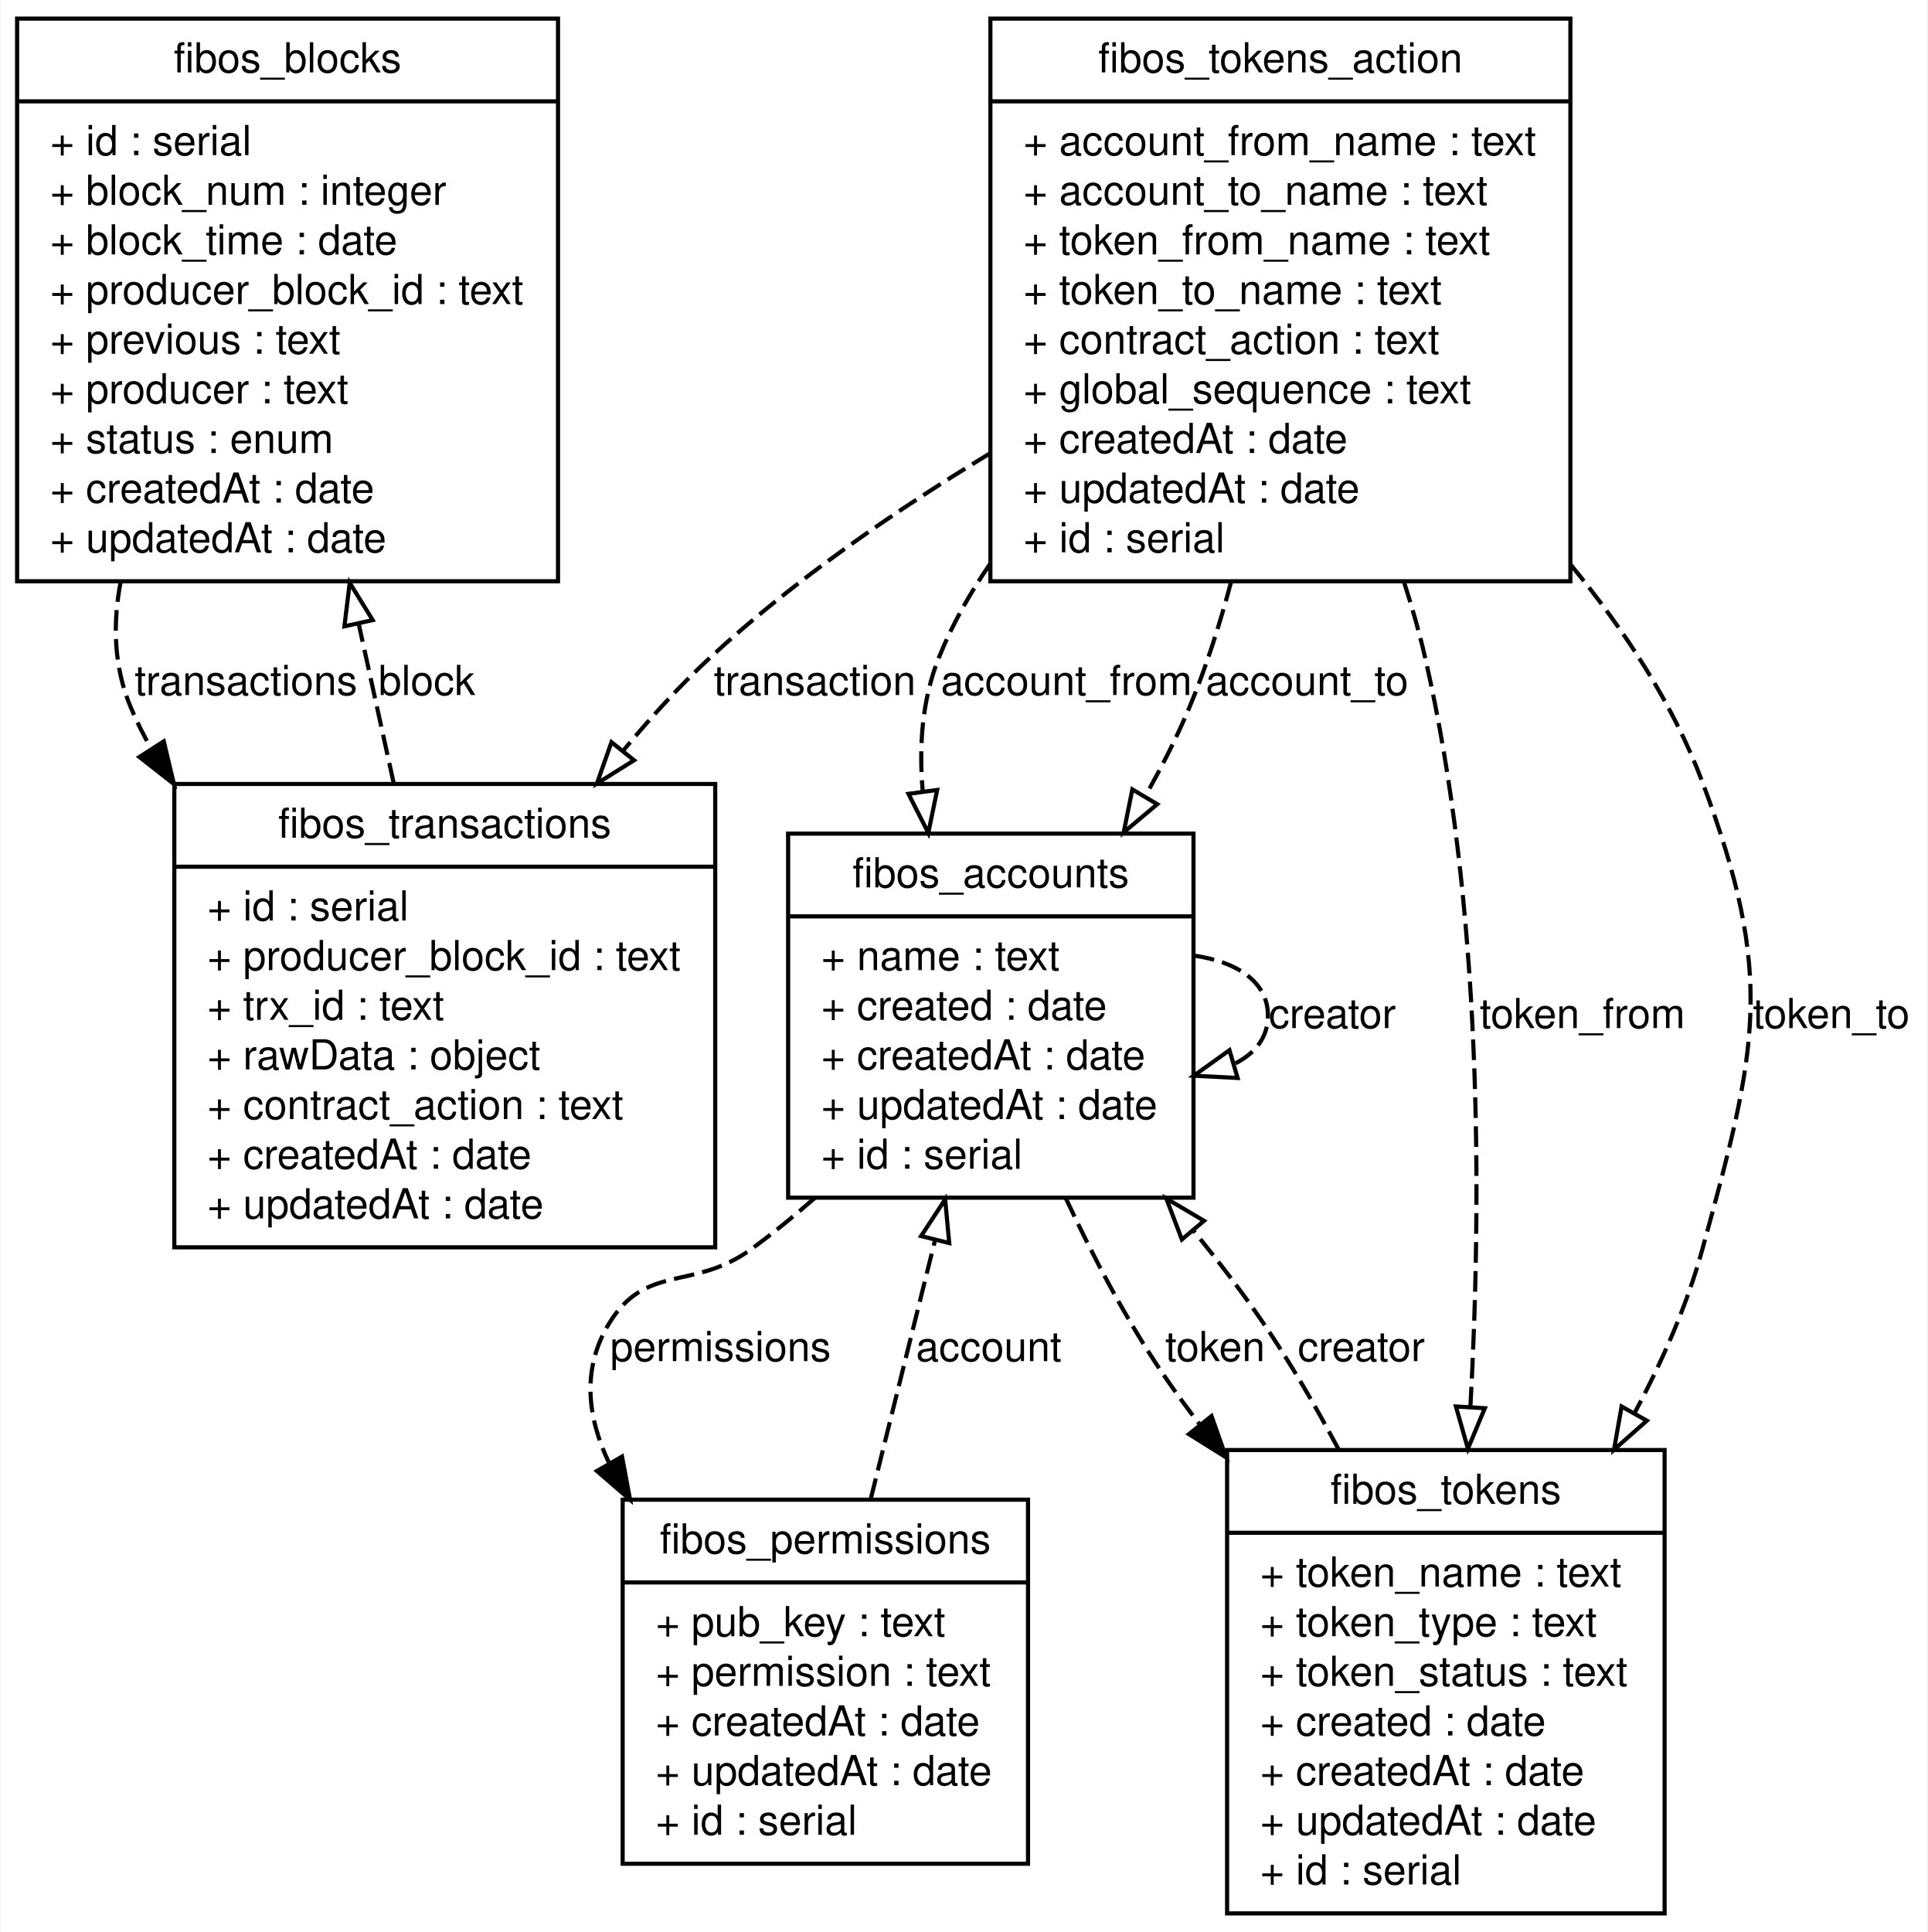
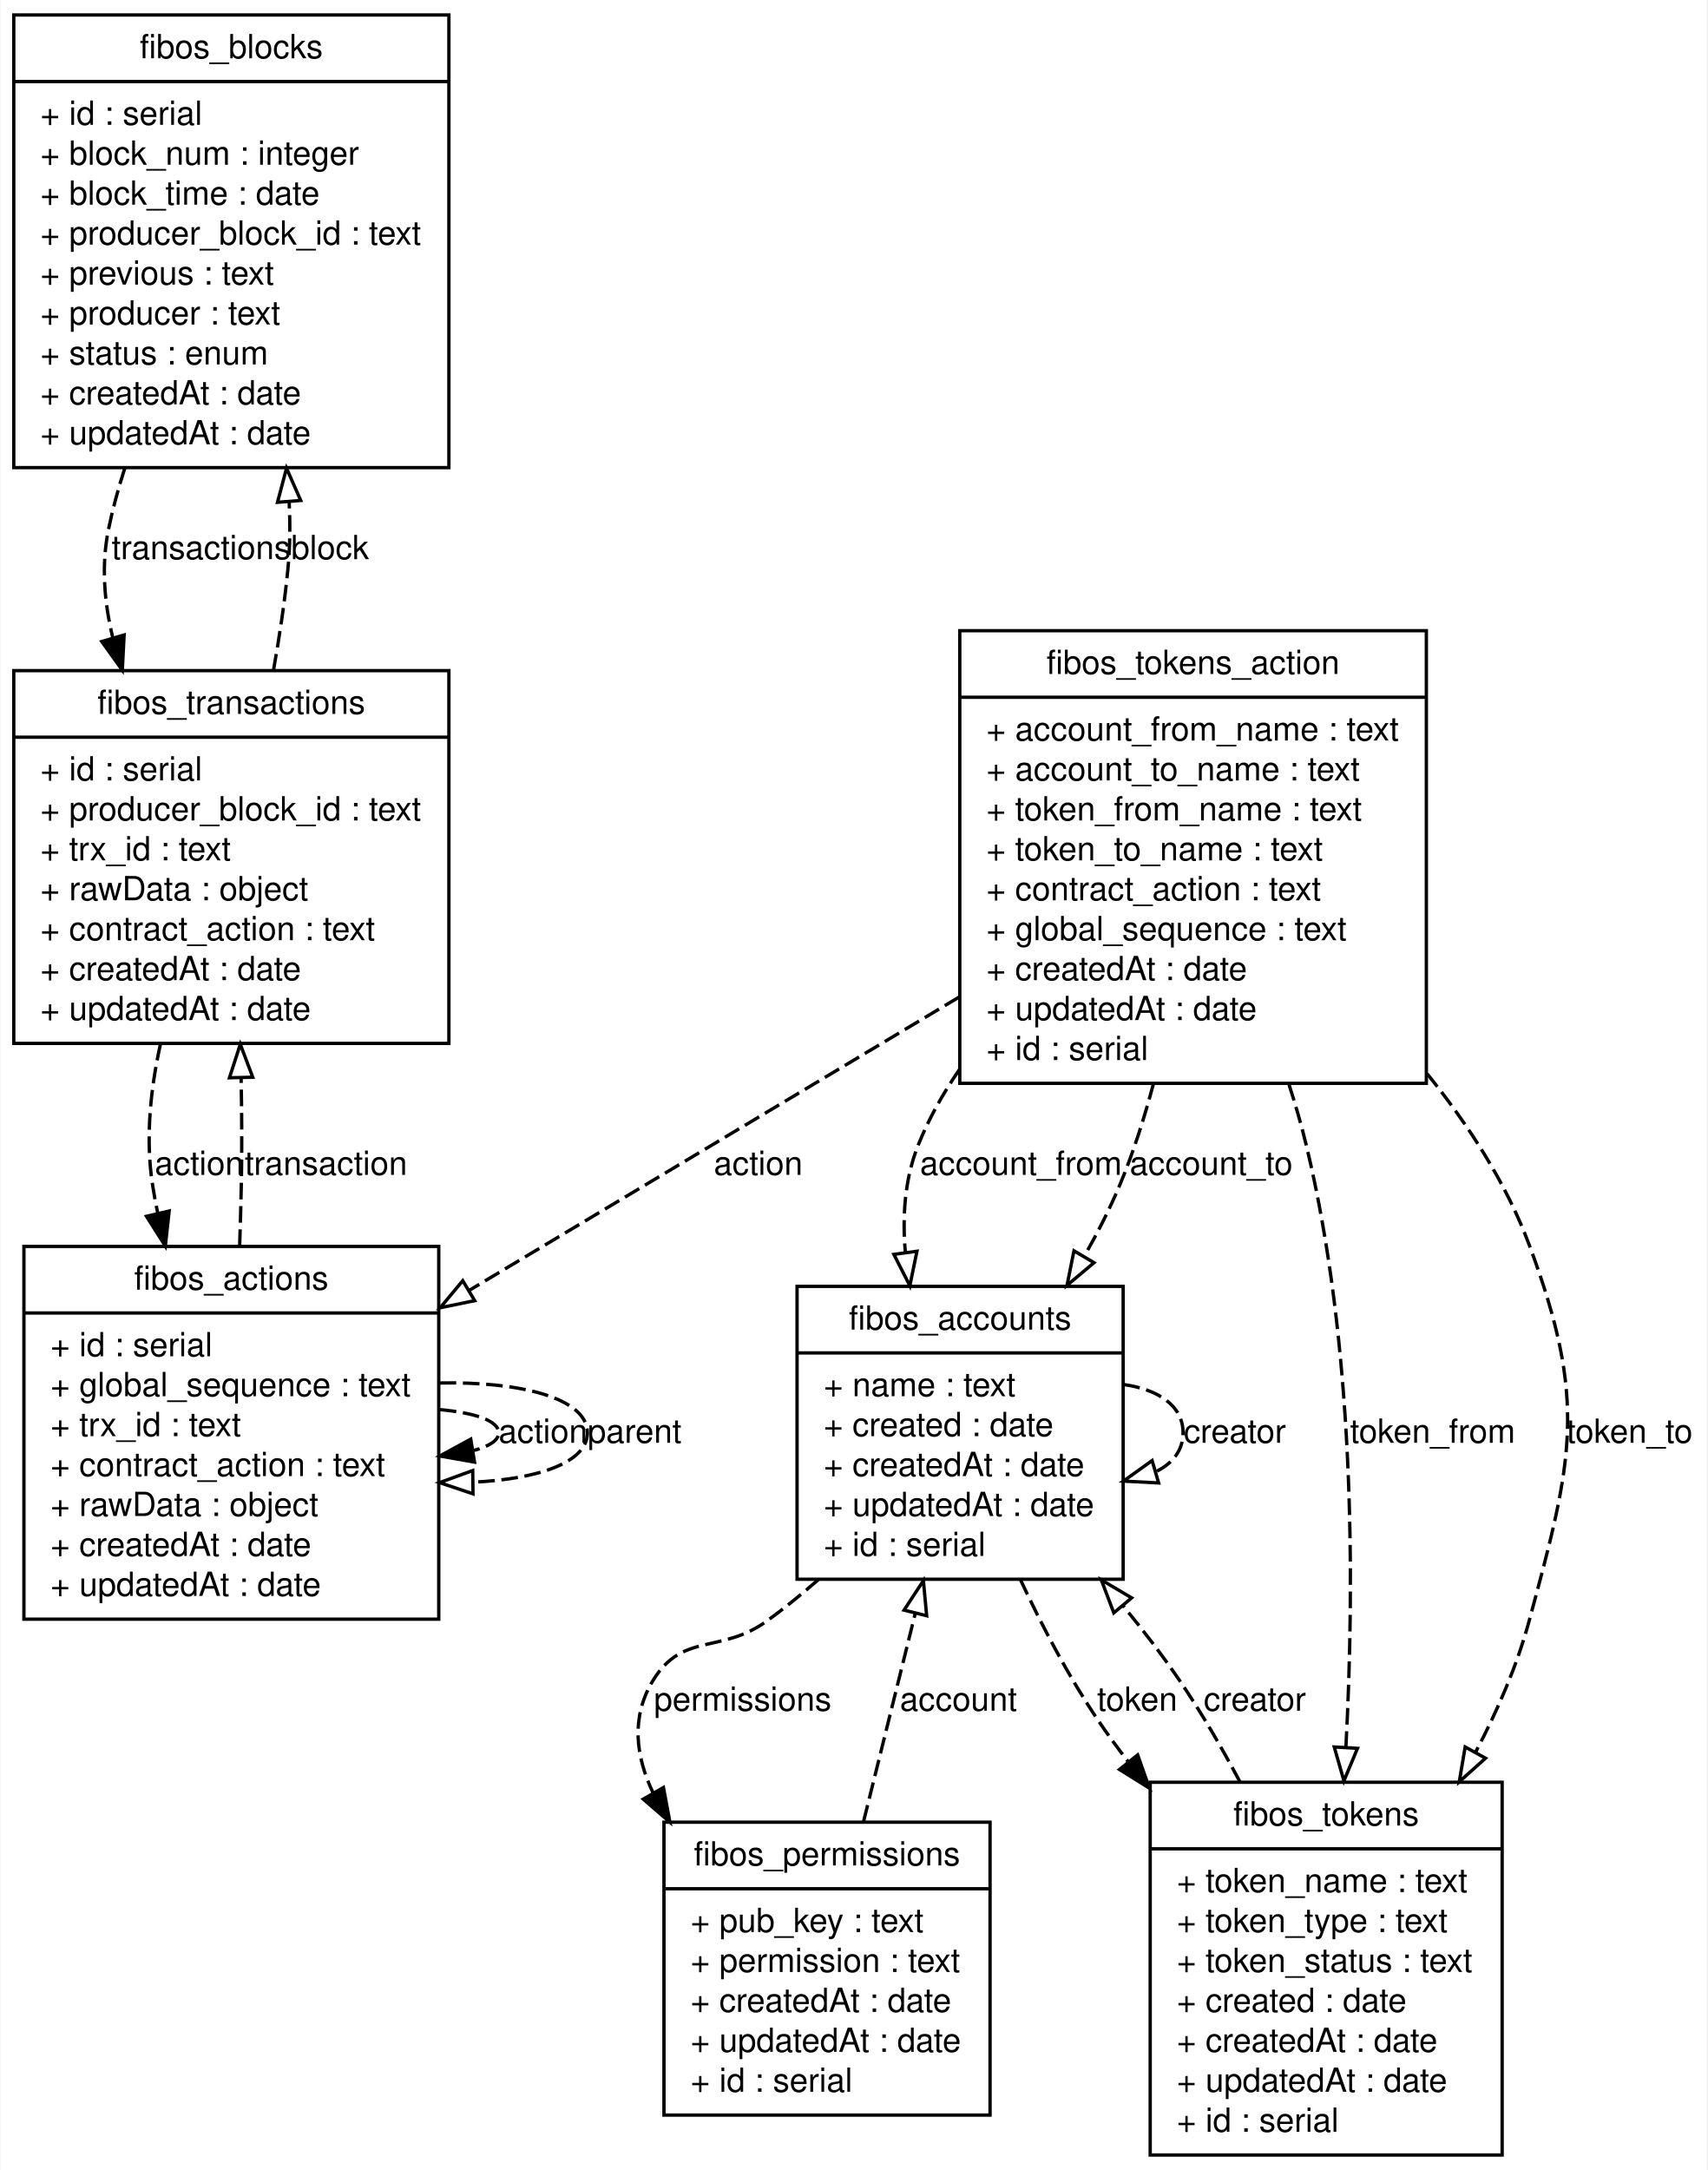
- <svg xmlns="http://www.w3.org/2000/svg" xmlns:xlink="http://www.w3.org/1999/xlink" width="466pt" height="467pt" viewBox="0.00 0.00 465.73 467.00">
-   <g id="graph0" class="graph" transform="scale(1 1) rotate(0) translate(4 463)">
-     <polygon fill="#ffffff" stroke="transparent" points="-4,4 -4,-463 461.732,-463 461.732,4 -4,4" />
+ <svg xmlns="http://www.w3.org/2000/svg" xmlns:xlink="http://www.w3.org/1999/xlink" width="513pt" height="652pt" viewBox="0.00 0.00 512.73 652.00">
+   <g id="graph0" class="graph" transform="scale(1 1) rotate(0) translate(4 648)">
+     <polygon fill="#ffffff" stroke="transparent" points="-4,4 -4,-648 508.732,-648 508.732,4 -4,4" />
    <g id="node1" class="node">
      <g id="a_node1">
        <a xlink:title="fibos_blocks">
-           <polygon fill="#ffffff" stroke="#000000" points="0,-322.5 0,-458.5 130.758,-458.5 130.758,-322.5 0,-322.5" />
-           <text text-anchor="middle" x="65.379" y="-445.5" font-family="Helvetica,sans-Serif" font-size="10.00" fill="#000000">fibos_blocks</text>
-           <polyline fill="none" stroke="#000000" points="0,-438.5 130.758,-438.5 " />
-           <text text-anchor="start" x="8" y="-425.5" font-family="Helvetica,sans-Serif" font-size="10.00" fill="#000000">+ id : serial</text>
-           <text text-anchor="start" x="8" y="-413.5" font-family="Helvetica,sans-Serif" font-size="10.00" fill="#000000">+ block_num : integer</text>
-           <text text-anchor="start" x="8" y="-401.5" font-family="Helvetica,sans-Serif" font-size="10.00" fill="#000000">+ block_time : date</text>
-           <text text-anchor="start" x="8" y="-389.5" font-family="Helvetica,sans-Serif" font-size="10.00" fill="#000000">+ producer_block_id : text</text>
-           <text text-anchor="start" x="8" y="-377.5" font-family="Helvetica,sans-Serif" font-size="10.00" fill="#000000">+ previous : text</text>
-           <text text-anchor="start" x="8" y="-365.5" font-family="Helvetica,sans-Serif" font-size="10.00" fill="#000000">+ producer : text</text>
-           <text text-anchor="start" x="8" y="-353.5" font-family="Helvetica,sans-Serif" font-size="10.00" fill="#000000">+ status : enum</text>
-           <text text-anchor="start" x="8" y="-341.5" font-family="Helvetica,sans-Serif" font-size="10.00" fill="#000000">+ createdAt : date</text>
-           <text text-anchor="start" x="8" y="-329.5" font-family="Helvetica,sans-Serif" font-size="10.00" fill="#000000">+ updatedAt : date</text>
+           <polygon fill="#ffffff" stroke="#000000" points="0,-507.5 0,-643.5 130.758,-643.5 130.758,-507.5 0,-507.5" />
+           <text text-anchor="middle" x="65.379" y="-630.5" font-family="Helvetica,sans-Serif" font-size="10.00" fill="#000000">fibos_blocks</text>
+           <polyline fill="none" stroke="#000000" points="0,-623.5 130.758,-623.5 " />
+           <text text-anchor="start" x="8" y="-610.5" font-family="Helvetica,sans-Serif" font-size="10.00" fill="#000000">+ id : serial</text>
+           <text text-anchor="start" x="8" y="-598.5" font-family="Helvetica,sans-Serif" font-size="10.00" fill="#000000">+ block_num : integer</text>
+           <text text-anchor="start" x="8" y="-586.5" font-family="Helvetica,sans-Serif" font-size="10.00" fill="#000000">+ block_time : date</text>
+           <text text-anchor="start" x="8" y="-574.5" font-family="Helvetica,sans-Serif" font-size="10.00" fill="#000000">+ producer_block_id : text</text>
+           <text text-anchor="start" x="8" y="-562.5" font-family="Helvetica,sans-Serif" font-size="10.00" fill="#000000">+ previous : text</text>
+           <text text-anchor="start" x="8" y="-550.5" font-family="Helvetica,sans-Serif" font-size="10.00" fill="#000000">+ producer : text</text>
+           <text text-anchor="start" x="8" y="-538.5" font-family="Helvetica,sans-Serif" font-size="10.00" fill="#000000">+ status : enum</text>
+           <text text-anchor="start" x="8" y="-526.5" font-family="Helvetica,sans-Serif" font-size="10.00" fill="#000000">+ createdAt : date</text>
+           <text text-anchor="start" x="8" y="-514.5" font-family="Helvetica,sans-Serif" font-size="10.00" fill="#000000">+ updatedAt : date</text>
        </a>
      </g>
    </g>
    <g id="node2" class="node">
      <g id="a_node2">
        <a xlink:title="fibos_transactions">
-           <polygon fill="#ffffff" stroke="#000000" points="38,-161.5 38,-273.5 168.758,-273.5 168.758,-161.5 38,-161.5" />
-           <text text-anchor="middle" x="103.379" y="-260.5" font-family="Helvetica,sans-Serif" font-size="10.00" fill="#000000">fibos_transactions</text>
-           <polyline fill="none" stroke="#000000" points="38,-253.5 168.758,-253.5 " />
-           <text text-anchor="start" x="46" y="-240.5" font-family="Helvetica,sans-Serif" font-size="10.00" fill="#000000">+ id : serial</text>
-           <text text-anchor="start" x="46" y="-228.5" font-family="Helvetica,sans-Serif" font-size="10.00" fill="#000000">+ producer_block_id : text</text>
-           <text text-anchor="start" x="46" y="-216.5" font-family="Helvetica,sans-Serif" font-size="10.00" fill="#000000">+ trx_id : text</text>
-           <text text-anchor="start" x="46" y="-204.5" font-family="Helvetica,sans-Serif" font-size="10.00" fill="#000000">+ rawData : object</text>
-           <text text-anchor="start" x="46" y="-192.5" font-family="Helvetica,sans-Serif" font-size="10.00" fill="#000000">+ contract_action : text</text>
-           <text text-anchor="start" x="46" y="-180.5" font-family="Helvetica,sans-Serif" font-size="10.00" fill="#000000">+ createdAt : date</text>
-           <text text-anchor="start" x="46" y="-168.5" font-family="Helvetica,sans-Serif" font-size="10.00" fill="#000000">+ updatedAt : date</text>
+           <polygon fill="#ffffff" stroke="#000000" points="0,-334.5 0,-446.5 130.758,-446.5 130.758,-334.5 0,-334.5" />
+           <text text-anchor="middle" x="65.379" y="-433.5" font-family="Helvetica,sans-Serif" font-size="10.00" fill="#000000">fibos_transactions</text>
+           <polyline fill="none" stroke="#000000" points="0,-426.5 130.758,-426.5 " />
+           <text text-anchor="start" x="8" y="-413.5" font-family="Helvetica,sans-Serif" font-size="10.00" fill="#000000">+ id : serial</text>
+           <text text-anchor="start" x="8" y="-401.5" font-family="Helvetica,sans-Serif" font-size="10.00" fill="#000000">+ producer_block_id : text</text>
+           <text text-anchor="start" x="8" y="-389.5" font-family="Helvetica,sans-Serif" font-size="10.00" fill="#000000">+ trx_id : text</text>
+           <text text-anchor="start" x="8" y="-377.5" font-family="Helvetica,sans-Serif" font-size="10.00" fill="#000000">+ rawData : object</text>
+           <text text-anchor="start" x="8" y="-365.5" font-family="Helvetica,sans-Serif" font-size="10.00" fill="#000000">+ contract_action : text</text>
+           <text text-anchor="start" x="8" y="-353.5" font-family="Helvetica,sans-Serif" font-size="10.00" fill="#000000">+ createdAt : date</text>
+           <text text-anchor="start" x="8" y="-341.5" font-family="Helvetica,sans-Serif" font-size="10.00" fill="#000000">+ updatedAt : date</text>
        </a>
      </g>
    </g>
    <g id="edge1" class="edge">
-       <path fill="none" stroke="#000000" stroke-dasharray="5,2" d="M25.052,-322.463C23.062,-312.214 23.365,-301.799 27.478,-292 28.921,-288.563 30.607,-285.205 32.491,-281.934" />
-       <polygon fill="#000000" stroke="#000000" points="35.455,-283.796 37.906,-273.488 29.562,-280.018 35.455,-283.796" />
-       <text text-anchor="middle" x="55.33" y="-295" font-family="Helvetica,sans-Serif" font-size="10.00" fill="#000000">transactions</text>
+       <path fill="none" stroke="#000000" stroke-dasharray="5,2" d="M33.379,-507.376C31.407,-501.258 29.72,-495.079 28.478,-489 26.28,-478.247 27.148,-467.114 29.764,-456.372" />
+       <polygon fill="#000000" stroke="#000000" points="33.163,-457.22 32.619,-446.639 26.446,-455.249 33.163,-457.22" />
+       <text text-anchor="middle" x="56.33" y="-480" font-family="Helvetica,sans-Serif" font-size="10.00" fill="#000000">transactions</text>
    </g>
    <g id="edge2" class="edge">
-       <path fill="none" stroke="#000000" stroke-dasharray="5,2" d="M91.037,-273.691C88.332,-286.003 85.421,-299.254 82.566,-312.253" />
-       <polygon fill="none" stroke="#000000" points="79.125,-311.608 80.398,-322.126 85.962,-313.11 79.125,-311.608" />
-       <text text-anchor="middle" x="99.047" y="-295" font-family="Helvetica,sans-Serif" font-size="10.00" fill="#000000">block</text>
+       <path fill="none" stroke="#000000" stroke-dasharray="5,2" d="M78.038,-446.568C79.845,-456.649 81.415,-467.099 82.379,-477 83.023,-483.615 83.094,-490.454 82.748,-497.304" />
+       <polygon fill="none" stroke="#000000" points="79.255,-497.079 81.963,-507.322 86.234,-497.626 79.255,-497.079" />
+       <text text-anchor="middle" x="95.047" y="-480" font-family="Helvetica,sans-Serif" font-size="10.00" fill="#000000">block</text>
    </g>
    <g id="node3" class="node">
      <g id="a_node3">
-         <a xlink:title="fibos_accounts">
-           <polygon fill="#ffffff" stroke="#000000" points="186.383,-173.5 186.383,-261.5 284.375,-261.5 284.375,-173.5 186.383,-173.5" />
-           <text text-anchor="middle" x="235.379" y="-248.5" font-family="Helvetica,sans-Serif" font-size="10.00" fill="#000000">fibos_accounts</text>
-           <polyline fill="none" stroke="#000000" points="186.383,-241.5 284.375,-241.5 " />
-           <text text-anchor="start" x="194.383" y="-228.5" font-family="Helvetica,sans-Serif" font-size="10.00" fill="#000000">+ name : text</text>
-           <text text-anchor="start" x="194.383" y="-216.5" font-family="Helvetica,sans-Serif" font-size="10.00" fill="#000000">+ created : date</text>
-           <text text-anchor="start" x="194.383" y="-204.5" font-family="Helvetica,sans-Serif" font-size="10.00" fill="#000000">+ createdAt : date</text>
-           <text text-anchor="start" x="194.383" y="-192.5" font-family="Helvetica,sans-Serif" font-size="10.00" fill="#000000">+ updatedAt : date</text>
-           <text text-anchor="start" x="194.383" y="-180.5" font-family="Helvetica,sans-Serif" font-size="10.00" fill="#000000">+ id : serial</text>
+         <a xlink:title="fibos_actions">
+           <polygon fill="#ffffff" stroke="#000000" points="3.05,-161.5 3.05,-273.5 127.709,-273.5 127.709,-161.5 3.05,-161.5" />
+           <text text-anchor="middle" x="65.379" y="-260.5" font-family="Helvetica,sans-Serif" font-size="10.00" fill="#000000">fibos_actions</text>
+           <polyline fill="none" stroke="#000000" points="3.05,-253.5 127.709,-253.5 " />
+           <text text-anchor="start" x="11.05" y="-240.5" font-family="Helvetica,sans-Serif" font-size="10.00" fill="#000000">+ id : serial</text>
+           <text text-anchor="start" x="11.05" y="-228.5" font-family="Helvetica,sans-Serif" font-size="10.00" fill="#000000">+ global_sequence : text</text>
+           <text text-anchor="start" x="11.05" y="-216.5" font-family="Helvetica,sans-Serif" font-size="10.00" fill="#000000">+ trx_id : text</text>
+           <text text-anchor="start" x="11.05" y="-204.5" font-family="Helvetica,sans-Serif" font-size="10.00" fill="#000000">+ contract_action : text</text>
+           <text text-anchor="start" x="11.05" y="-192.5" font-family="Helvetica,sans-Serif" font-size="10.00" fill="#000000">+ rawData : object</text>
+           <text text-anchor="start" x="11.05" y="-180.5" font-family="Helvetica,sans-Serif" font-size="10.00" fill="#000000">+ createdAt : date</text>
+           <text text-anchor="start" x="11.05" y="-168.5" font-family="Helvetica,sans-Serif" font-size="10.00" fill="#000000">+ updatedAt : date</text>
        </a>
      </g>
    </g>
    <g id="edge3" class="edge">
-       <path fill="none" stroke="#000000" stroke-dasharray="5,2" d="M284.457,-232.016C294.861,-230.542 302.375,-225.703 302.375,-217.5 302.375,-212.245 299.291,-208.371 294.339,-205.877" />
-       <polygon fill="none" stroke="#000000" points="295.037,-202.435 284.457,-202.984 293.071,-209.153 295.037,-202.435" />
-       <text text-anchor="middle" x="317.932" y="-214.5" font-family="Helvetica,sans-Serif" font-size="10.00" fill="#000000">creator</text>
+       <path fill="none" stroke="#000000" stroke-dasharray="5,2" d="M44.08,-334.302C41.033,-320.552 39.561,-305.817 41.704,-292 42.143,-289.171 42.67,-286.303 43.268,-283.42" />
+       <polygon fill="#000000" stroke="#000000" points="46.694,-284.137 45.549,-273.604 39.876,-282.552 46.694,-284.137" />
+       <text text-anchor="middle" x="55.717" y="-295" font-family="Helvetica,sans-Serif" font-size="10.00" fill="#000000">action</text>
+     </g>
+     <g id="edge6" class="edge">
+       <path fill="none" stroke="#000000" stroke-dasharray="5,2" d="M67.881,-273.63C68.086,-279.827 68.259,-286.047 68.379,-292 68.588,-302.37 68.529,-313.353 68.319,-324.076" />
+       <polygon fill="none" stroke="#000000" points="64.816,-324.168 68.074,-334.249 71.814,-324.336 64.816,-324.168" />
+       <text text-anchor="middle" x="93.829" y="-295" font-family="Helvetica,sans-Serif" font-size="10.00" fill="#000000">transaction</text>
+     </g>
+     <g id="edge4" class="edge">
+       <path fill="none" stroke="#000000" stroke-dasharray="5,2" d="M128.024,-224.471C138.488,-223.495 145.708,-221.172 145.708,-217.5 145.708,-215.205 142.888,-213.437 138.218,-212.195" />
+       <polygon fill="#000000" stroke="#000000" points="138.458,-208.688 128.024,-210.529 137.329,-215.596 138.458,-208.688" />
+       <text text-anchor="middle" x="159.046" y="-214.5" font-family="Helvetica,sans-Serif" font-size="10.00" fill="#000000">action</text>
+     </g>
+     <g id="edge5" class="edge">
+       <path fill="none" stroke="#000000" stroke-dasharray="5,2" d="M127.961,-232.467C152.046,-232.958 172.383,-227.969 172.383,-217.5 172.383,-208.544 157.5,-203.599 138.119,-202.664" />
+       <polygon fill="none" stroke="#000000" points="138.005,-199.162 127.961,-202.533 137.915,-206.161 138.005,-199.162" />
+       <text text-anchor="middle" x="186.555" y="-214.5" font-family="Helvetica,sans-Serif" font-size="10.00" fill="#000000">parent</text>
    </g>
    <g id="node4" class="node">
      <g id="a_node4">
-         <a xlink:title="fibos_permissions">
-           <polygon fill="#ffffff" stroke="#000000" points="146.383,-12.5 146.383,-100.5 244.375,-100.5 244.375,-12.5 146.383,-12.5" />
-           <text text-anchor="middle" x="195.379" y="-87.5" font-family="Helvetica,sans-Serif" font-size="10.00" fill="#000000">fibos_permissions</text>
-           <polyline fill="none" stroke="#000000" points="146.383,-80.5 244.375,-80.5 " />
-           <text text-anchor="start" x="154.383" y="-67.5" font-family="Helvetica,sans-Serif" font-size="10.00" fill="#000000">+ pub_key : text</text>
-           <text text-anchor="start" x="154.383" y="-55.5" font-family="Helvetica,sans-Serif" font-size="10.00" fill="#000000">+ permission : text</text>
-           <text text-anchor="start" x="154.383" y="-43.5" font-family="Helvetica,sans-Serif" font-size="10.00" fill="#000000">+ createdAt : date</text>
-           <text text-anchor="start" x="154.383" y="-31.5" font-family="Helvetica,sans-Serif" font-size="10.00" fill="#000000">+ updatedAt : date</text>
-           <text text-anchor="start" x="154.383" y="-19.5" font-family="Helvetica,sans-Serif" font-size="10.00" fill="#000000">+ id : serial</text>
+         <a xlink:title="fibos_accounts">
+           <polygon fill="#ffffff" stroke="#000000" points="235.383,-173.5 235.383,-261.5 333.375,-261.5 333.375,-173.5 235.383,-173.5" />
+           <text text-anchor="middle" x="284.379" y="-248.5" font-family="Helvetica,sans-Serif" font-size="10.00" fill="#000000">fibos_accounts</text>
+           <polyline fill="none" stroke="#000000" points="235.383,-241.5 333.375,-241.5 " />
+           <text text-anchor="start" x="243.383" y="-228.5" font-family="Helvetica,sans-Serif" font-size="10.00" fill="#000000">+ name : text</text>
+           <text text-anchor="start" x="243.383" y="-216.5" font-family="Helvetica,sans-Serif" font-size="10.00" fill="#000000">+ created : date</text>
+           <text text-anchor="start" x="243.383" y="-204.5" font-family="Helvetica,sans-Serif" font-size="10.00" fill="#000000">+ createdAt : date</text>
+           <text text-anchor="start" x="243.383" y="-192.5" font-family="Helvetica,sans-Serif" font-size="10.00" fill="#000000">+ updatedAt : date</text>
+           <text text-anchor="start" x="243.383" y="-180.5" font-family="Helvetica,sans-Serif" font-size="10.00" fill="#000000">+ id : serial</text>
        </a>
      </g>
    </g>
-     <g id="edge4" class="edge">
-       <path fill="none" stroke="#000000" stroke-dasharray="5,2" d="M192.891,-173.482C187.839,-169.054 182.613,-164.797 177.379,-161 163.433,-150.883 151.963,-157.742 143.047,-143 136.453,-132.097 137.807,-120.423 143.131,-109.29" />
-       <polygon fill="#000000" stroke="#000000" points="146.232,-110.918 148.176,-100.503 140.162,-107.433 146.232,-110.918" />
-       <text text-anchor="middle" x="170.045" y="-134" font-family="Helvetica,sans-Serif" font-size="10.00" fill="#000000">permissions</text>
+     <g id="edge7" class="edge">
+       <path fill="none" stroke="#000000" stroke-dasharray="5,2" d="M333.457,-232.016C343.861,-230.542 351.375,-225.703 351.375,-217.5 351.375,-212.245 348.291,-208.371 343.339,-205.877" />
+       <polygon fill="none" stroke="#000000" points="344.037,-202.435 333.457,-202.984 342.071,-209.153 344.037,-202.435" />
+       <text text-anchor="middle" x="366.932" y="-214.5" font-family="Helvetica,sans-Serif" font-size="10.00" fill="#000000">creator</text>
    </g>
    <g id="node5" class="node">
      <g id="a_node5">
-         <a xlink:title="fibos_tokens">
-           <polygon fill="#ffffff" stroke="#000000" points="292.498,-.5 292.498,-112.5 398.26,-112.5 398.26,-.5 292.498,-.5" />
-           <text text-anchor="middle" x="345.379" y="-99.5" font-family="Helvetica,sans-Serif" font-size="10.00" fill="#000000">fibos_tokens</text>
-           <polyline fill="none" stroke="#000000" points="292.498,-92.5 398.26,-92.5 " />
-           <text text-anchor="start" x="300.498" y="-79.5" font-family="Helvetica,sans-Serif" font-size="10.00" fill="#000000">+ token_name : text</text>
-           <text text-anchor="start" x="300.498" y="-67.5" font-family="Helvetica,sans-Serif" font-size="10.00" fill="#000000">+ token_type : text</text>
-           <text text-anchor="start" x="300.498" y="-55.5" font-family="Helvetica,sans-Serif" font-size="10.00" fill="#000000">+ token_status : text</text>
-           <text text-anchor="start" x="300.498" y="-43.5" font-family="Helvetica,sans-Serif" font-size="10.00" fill="#000000">+ created : date</text>
-           <text text-anchor="start" x="300.498" y="-31.5" font-family="Helvetica,sans-Serif" font-size="10.00" fill="#000000">+ createdAt : date</text>
-           <text text-anchor="start" x="300.498" y="-19.5" font-family="Helvetica,sans-Serif" font-size="10.00" fill="#000000">+ updatedAt : date</text>
-           <text text-anchor="start" x="300.498" y="-7.5" font-family="Helvetica,sans-Serif" font-size="10.00" fill="#000000">+ id : serial</text>
+         <a xlink:title="fibos_permissions">
+           <polygon fill="#ffffff" stroke="#000000" points="195.383,-12.5 195.383,-100.5 293.375,-100.5 293.375,-12.5 195.383,-12.5" />
+           <text text-anchor="middle" x="244.379" y="-87.5" font-family="Helvetica,sans-Serif" font-size="10.00" fill="#000000">fibos_permissions</text>
+           <polyline fill="none" stroke="#000000" points="195.383,-80.5 293.375,-80.5 " />
+           <text text-anchor="start" x="203.383" y="-67.5" font-family="Helvetica,sans-Serif" font-size="10.00" fill="#000000">+ pub_key : text</text>
+           <text text-anchor="start" x="203.383" y="-55.5" font-family="Helvetica,sans-Serif" font-size="10.00" fill="#000000">+ permission : text</text>
+           <text text-anchor="start" x="203.383" y="-43.5" font-family="Helvetica,sans-Serif" font-size="10.00" fill="#000000">+ createdAt : date</text>
+           <text text-anchor="start" x="203.383" y="-31.5" font-family="Helvetica,sans-Serif" font-size="10.00" fill="#000000">+ updatedAt : date</text>
+           <text text-anchor="start" x="203.383" y="-19.5" font-family="Helvetica,sans-Serif" font-size="10.00" fill="#000000">+ id : serial</text>
        </a>
      </g>
    </g>
-     <g id="edge5" class="edge">
-       <path fill="none" stroke="#000000" stroke-dasharray="5,2" d="M253.473,-173.442C260.037,-159.393 268.046,-144.103 276.923,-131 279.745,-126.835 282.792,-122.669 285.979,-118.556" />
-       <polygon fill="#000000" stroke="#000000" points="288.734,-120.714 292.257,-110.722 283.272,-116.336 288.734,-120.714" />
-       <text text-anchor="middle" x="289.607" y="-134" font-family="Helvetica,sans-Serif" font-size="10.00" fill="#000000">token</text>
-     </g>
-     <g id="edge6" class="edge">
-       <path fill="none" stroke="#000000" stroke-dasharray="5,2" d="M206.379,-100.775C211.184,-120.115 216.864,-142.978 221.919,-163.322" />
-       <polygon fill="none" stroke="#000000" points="218.535,-164.219 224.343,-173.08 225.328,-162.531 218.535,-164.219" />
-       <text text-anchor="middle" x="234.887" y="-134" font-family="Helvetica,sans-Serif" font-size="10.00" fill="#000000">account</text>
-     </g>
-     <g id="edge7" class="edge">
-       <path fill="none" stroke="#000000" stroke-dasharray="5,2" d="M319.476,-112.611C313.954,-122.987 307.827,-133.53 301.379,-143 296.237,-150.552 290.404,-158.163 284.384,-165.486" />
-       <polygon fill="none" stroke="#000000" points="281.565,-163.399 277.802,-173.302 286.92,-167.907 281.565,-163.399" />
-       <text text-anchor="middle" x="324.936" y="-134" font-family="Helvetica,sans-Serif" font-size="10.00" fill="#000000">creator</text>
+     <g id="edge8" class="edge">
+       <path fill="none" stroke="#000000" stroke-dasharray="5,2" d="M241.891,-173.482C236.839,-169.054 231.613,-164.797 226.379,-161 212.433,-150.883 200.963,-157.742 192.047,-143 185.453,-132.097 186.807,-120.423 192.131,-109.29" />
+       <polygon fill="#000000" stroke="#000000" points="195.232,-110.918 197.176,-100.503 189.162,-107.433 195.232,-110.918" />
+       <text text-anchor="middle" x="219.045" y="-134" font-family="Helvetica,sans-Serif" font-size="10.00" fill="#000000">permissions</text>
    </g>
    <g id="node6" class="node">
      <g id="a_node6">
-         <a xlink:title="fibos_tokens_action">
-           <polygon fill="#ffffff" stroke="#000000" points="235.275,-322.5 235.275,-458.5 375.483,-458.5 375.483,-322.5 235.275,-322.5" />
-           <text text-anchor="middle" x="305.379" y="-445.5" font-family="Helvetica,sans-Serif" font-size="10.00" fill="#000000">fibos_tokens_action</text>
-           <polyline fill="none" stroke="#000000" points="235.275,-438.5 375.483,-438.5 " />
-           <text text-anchor="start" x="243.275" y="-425.5" font-family="Helvetica,sans-Serif" font-size="10.00" fill="#000000">+ account_from_name : text</text>
-           <text text-anchor="start" x="243.275" y="-413.5" font-family="Helvetica,sans-Serif" font-size="10.00" fill="#000000">+ account_to_name : text</text>
-           <text text-anchor="start" x="243.275" y="-401.5" font-family="Helvetica,sans-Serif" font-size="10.00" fill="#000000">+ token_from_name : text</text>
-           <text text-anchor="start" x="243.275" y="-389.5" font-family="Helvetica,sans-Serif" font-size="10.00" fill="#000000">+ token_to_name : text</text>
-           <text text-anchor="start" x="243.275" y="-377.5" font-family="Helvetica,sans-Serif" font-size="10.00" fill="#000000">+ contract_action : text</text>
-           <text text-anchor="start" x="243.275" y="-365.5" font-family="Helvetica,sans-Serif" font-size="10.00" fill="#000000">+ global_sequence : text</text>
-           <text text-anchor="start" x="243.275" y="-353.5" font-family="Helvetica,sans-Serif" font-size="10.00" fill="#000000">+ createdAt : date</text>
-           <text text-anchor="start" x="243.275" y="-341.5" font-family="Helvetica,sans-Serif" font-size="10.00" fill="#000000">+ updatedAt : date</text>
-           <text text-anchor="start" x="243.275" y="-329.5" font-family="Helvetica,sans-Serif" font-size="10.00" fill="#000000">+ id : serial</text>
+         <a xlink:title="fibos_tokens">
+           <polygon fill="#ffffff" stroke="#000000" points="341.498,-.5 341.498,-112.5 447.26,-112.5 447.26,-.5 341.498,-.5" />
+           <text text-anchor="middle" x="394.379" y="-99.5" font-family="Helvetica,sans-Serif" font-size="10.00" fill="#000000">fibos_tokens</text>
+           <polyline fill="none" stroke="#000000" points="341.498,-92.5 447.26,-92.5 " />
+           <text text-anchor="start" x="349.498" y="-79.5" font-family="Helvetica,sans-Serif" font-size="10.00" fill="#000000">+ token_name : text</text>
+           <text text-anchor="start" x="349.498" y="-67.5" font-family="Helvetica,sans-Serif" font-size="10.00" fill="#000000">+ token_type : text</text>
+           <text text-anchor="start" x="349.498" y="-55.5" font-family="Helvetica,sans-Serif" font-size="10.00" fill="#000000">+ token_status : text</text>
+           <text text-anchor="start" x="349.498" y="-43.5" font-family="Helvetica,sans-Serif" font-size="10.00" fill="#000000">+ created : date</text>
+           <text text-anchor="start" x="349.498" y="-31.5" font-family="Helvetica,sans-Serif" font-size="10.00" fill="#000000">+ createdAt : date</text>
+           <text text-anchor="start" x="349.498" y="-19.5" font-family="Helvetica,sans-Serif" font-size="10.00" fill="#000000">+ updatedAt : date</text>
+           <text text-anchor="start" x="349.498" y="-7.5" font-family="Helvetica,sans-Serif" font-size="10.00" fill="#000000">+ id : serial</text>
        </a>
      </g>
    </g>
-     <g id="edge12" class="edge">
-       <path fill="none" stroke="#000000" stroke-dasharray="5,2" d="M235.155,-353.392C212.27,-339.547 187.599,-322.619 167.478,-304 160.173,-297.24 153.133,-289.55 146.565,-281.609" />
-       <polygon fill="none" stroke="#000000" points="149.143,-279.229 140.161,-273.609 143.678,-283.603 149.143,-279.229" />
-       <text text-anchor="middle" x="192.829" y="-295" font-family="Helvetica,sans-Serif" font-size="10.00" fill="#000000">transaction</text>
-     </g>
-     <g id="edge8" class="edge">
-       <path fill="none" stroke="#000000" stroke-dasharray="5,2" d="M235.183,-326.665C230.244,-319.49 225.975,-311.901 222.809,-304 218.747,-293.862 217.963,-282.588 218.934,-271.618" />
-       <polygon fill="none" stroke="#000000" points="222.407,-272.048 220.275,-261.67 215.47,-271.112 222.407,-272.048" />
-       <text text-anchor="middle" x="253.664" y="-295" font-family="Helvetica,sans-Serif" font-size="10.00" fill="#000000">account_from</text>
-     </g>
    <g id="edge9" class="edge">
-       <path fill="none" stroke="#000000" stroke-dasharray="5,2" d="M293.501,-322.491C290.742,-312.087 287.401,-301.619 283.379,-292 280.374,-284.814 276.68,-277.556 272.688,-270.537" />
-       <polygon fill="none" stroke="#000000" points="275.614,-268.609 267.501,-261.796 269.595,-272.182 275.614,-268.609" />
-       <text text-anchor="middle" x="311.835" y="-295" font-family="Helvetica,sans-Serif" font-size="10.00" fill="#000000">account_to</text>
+       <path fill="none" stroke="#000000" stroke-dasharray="5,2" d="M302.473,-173.442C309.037,-159.393 317.046,-144.103 325.923,-131 328.745,-126.835 331.792,-122.669 334.979,-118.556" />
+       <polygon fill="#000000" stroke="#000000" points="337.734,-120.714 341.257,-110.722 332.272,-116.336 337.734,-120.714" />
+       <text text-anchor="middle" x="337.607" y="-134" font-family="Helvetica,sans-Serif" font-size="10.00" fill="#000000">token</text>
    </g>
    <g id="edge10" class="edge">
-       <path fill="none" stroke="#000000" stroke-dasharray="5,2" d="M335.3,-322.205C337.263,-316.125 339.002,-310 340.379,-304 354.18,-243.845 354.071,-173.296 351.315,-122.944" />
-       <polygon fill="none" stroke="#000000" points="354.801,-122.609 350.711,-112.835 347.814,-123.026 354.801,-122.609" />
-       <text text-anchor="middle" x="378.385" y="-214.5" font-family="Helvetica,sans-Serif" font-size="10.00" fill="#000000">token_from</text>
+       <path fill="none" stroke="#000000" stroke-dasharray="5,2" d="M255.379,-100.775C260.184,-120.115 265.864,-142.978 270.919,-163.322" />
+       <polygon fill="none" stroke="#000000" points="267.535,-164.219 273.343,-173.08 274.328,-162.531 267.535,-164.219" />
+       <text text-anchor="middle" x="283.887" y="-134" font-family="Helvetica,sans-Serif" font-size="10.00" fill="#000000">account</text>
    </g>
    <g id="edge11" class="edge">
-       <path fill="none" stroke="#000000" stroke-dasharray="5,2" d="M375.605,-326.442C388.592,-310.686 400.285,-292.872 407.379,-274 425.051,-226.989 420.665,-209.433 407.379,-161 403.697,-147.576 397.793,-134.13 391.059,-121.565" />
-       <polygon fill="none" stroke="#000000" points="393.969,-119.598 386.028,-112.584 387.862,-123.019 393.969,-119.598" />
-       <text text-anchor="middle" x="438.555" y="-214.5" font-family="Helvetica,sans-Serif" font-size="10.00" fill="#000000">token_to</text>
+       <path fill="none" stroke="#000000" stroke-dasharray="5,2" d="M368.476,-112.611C362.954,-122.987 356.827,-133.53 350.379,-143 345.237,-150.552 339.404,-158.163 333.384,-165.486" />
+       <polygon fill="none" stroke="#000000" points="330.565,-163.399 326.802,-173.302 335.92,-167.907 330.565,-163.399" />
+       <text text-anchor="middle" x="372.936" y="-134" font-family="Helvetica,sans-Serif" font-size="10.00" fill="#000000">creator</text>
+     </g>
+     <g id="node7" class="node">
+       <g id="a_node7">
+         <a xlink:title="fibos_tokens_action">
+           <polygon fill="#ffffff" stroke="#000000" points="284.276,-322.5 284.276,-458.5 424.483,-458.5 424.483,-322.5 284.276,-322.5" />
+           <text text-anchor="middle" x="354.379" y="-445.5" font-family="Helvetica,sans-Serif" font-size="10.00" fill="#000000">fibos_tokens_action</text>
+           <polyline fill="none" stroke="#000000" points="284.276,-438.5 424.483,-438.5 " />
+           <text text-anchor="start" x="292.276" y="-425.5" font-family="Helvetica,sans-Serif" font-size="10.00" fill="#000000">+ account_from_name : text</text>
+           <text text-anchor="start" x="292.276" y="-413.5" font-family="Helvetica,sans-Serif" font-size="10.00" fill="#000000">+ account_to_name : text</text>
+           <text text-anchor="start" x="292.276" y="-401.5" font-family="Helvetica,sans-Serif" font-size="10.00" fill="#000000">+ token_from_name : text</text>
+           <text text-anchor="start" x="292.276" y="-389.5" font-family="Helvetica,sans-Serif" font-size="10.00" fill="#000000">+ token_to_name : text</text>
+           <text text-anchor="start" x="292.276" y="-377.5" font-family="Helvetica,sans-Serif" font-size="10.00" fill="#000000">+ contract_action : text</text>
+           <text text-anchor="start" x="292.276" y="-365.5" font-family="Helvetica,sans-Serif" font-size="10.00" fill="#000000">+ global_sequence : text</text>
+           <text text-anchor="start" x="292.276" y="-353.5" font-family="Helvetica,sans-Serif" font-size="10.00" fill="#000000">+ createdAt : date</text>
+           <text text-anchor="start" x="292.276" y="-341.5" font-family="Helvetica,sans-Serif" font-size="10.00" fill="#000000">+ updatedAt : date</text>
+           <text text-anchor="start" x="292.276" y="-329.5" font-family="Helvetica,sans-Serif" font-size="10.00" fill="#000000">+ id : serial</text>
+         </a>
+       </g>
+     </g>
+     <g id="edge16" class="edge">
+       <path fill="none" stroke="#000000" stroke-dasharray="5,2" d="M284.051,-348.401C239.41,-321.678 181.81,-287.197 136.934,-260.334" />
+       <polygon fill="none" stroke="#000000" points="138.514,-257.2 128.136,-255.067 134.918,-263.207 138.514,-257.2" />
+       <text text-anchor="middle" x="223.716" y="-295" font-family="Helvetica,sans-Serif" font-size="10.00" fill="#000000">action</text>
+     </g>
+     <g id="edge12" class="edge">
+       <path fill="none" stroke="#000000" stroke-dasharray="5,2" d="M284.183,-326.665C279.245,-319.49 274.975,-311.901 271.809,-304 267.747,-293.862 266.962,-282.588 267.933,-271.618" />
+       <polygon fill="none" stroke="#000000" points="271.407,-272.048 269.275,-261.67 264.47,-271.112 271.407,-272.048" />
+       <text text-anchor="middle" x="302.664" y="-295" font-family="Helvetica,sans-Serif" font-size="10.00" fill="#000000">account_from</text>
+     </g>
+     <g id="edge13" class="edge">
+       <path fill="none" stroke="#000000" stroke-dasharray="5,2" d="M342.501,-322.491C339.742,-312.087 336.401,-301.619 332.379,-292 329.374,-284.814 325.68,-277.556 321.688,-270.537" />
+       <polygon fill="none" stroke="#000000" points="324.614,-268.609 316.501,-261.796 318.595,-272.182 324.614,-268.609" />
+       <text text-anchor="middle" x="359.835" y="-295" font-family="Helvetica,sans-Serif" font-size="10.00" fill="#000000">account_to</text>
+     </g>
+     <g id="edge14" class="edge">
+       <path fill="none" stroke="#000000" stroke-dasharray="5,2" d="M383.221,-322.118C385.177,-316.057 386.939,-309.96 388.379,-304 402.877,-244.003 402.997,-173.435 400.308,-123.036" />
+       <polygon fill="none" stroke="#000000" points="403.794,-122.695 399.716,-112.916 396.806,-123.104 403.794,-122.695" />
+       <text text-anchor="middle" x="426.385" y="-214.5" font-family="Helvetica,sans-Serif" font-size="10.00" fill="#000000">token_from</text>
+     </g>
+     <g id="edge15" class="edge">
+       <path fill="none" stroke="#000000" stroke-dasharray="5,2" d="M424.697,-325.4C437.247,-309.885 448.501,-292.433 455.379,-274 472.936,-226.946 468.493,-209.48 455.379,-161 451.76,-147.619 445.953,-134.194 439.328,-121.636" />
+       <polygon fill="none" stroke="#000000" points="442.272,-119.726 434.379,-112.658 436.141,-123.105 442.272,-119.726" />
+       <text text-anchor="middle" x="485.555" y="-214.5" font-family="Helvetica,sans-Serif" font-size="10.00" fill="#000000">token_to</text>
    </g>
  </g>
</svg>
